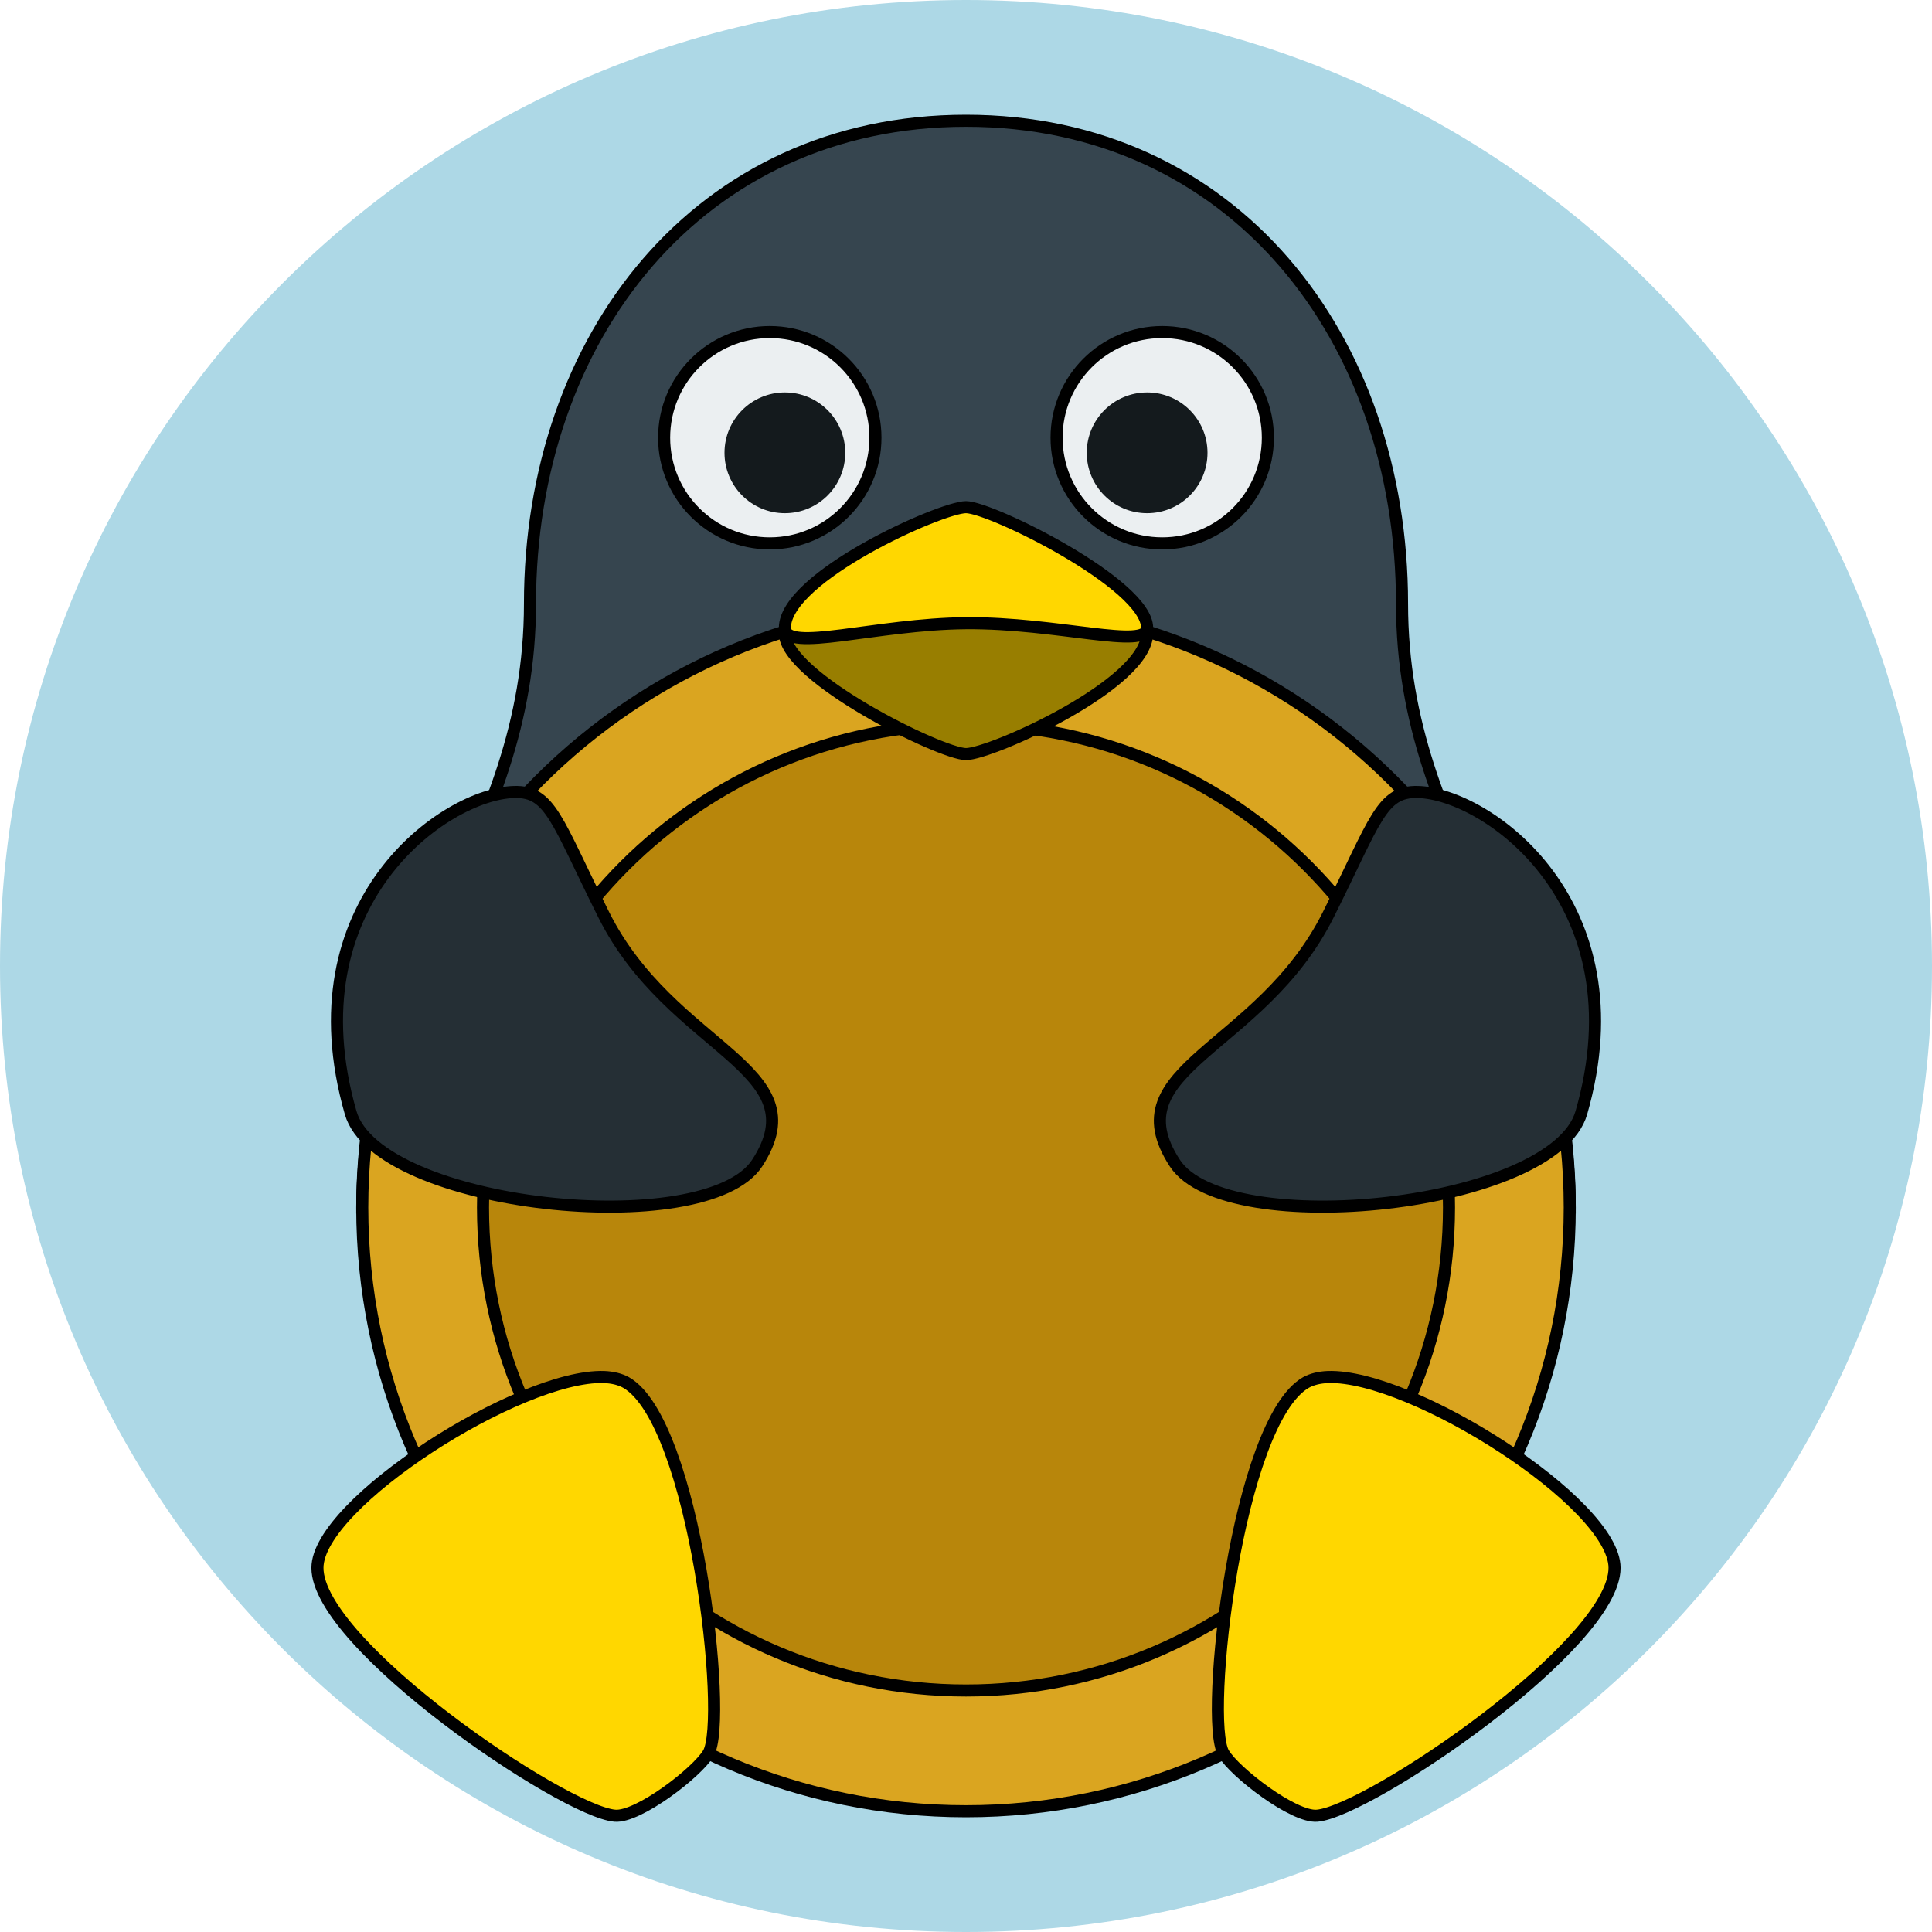
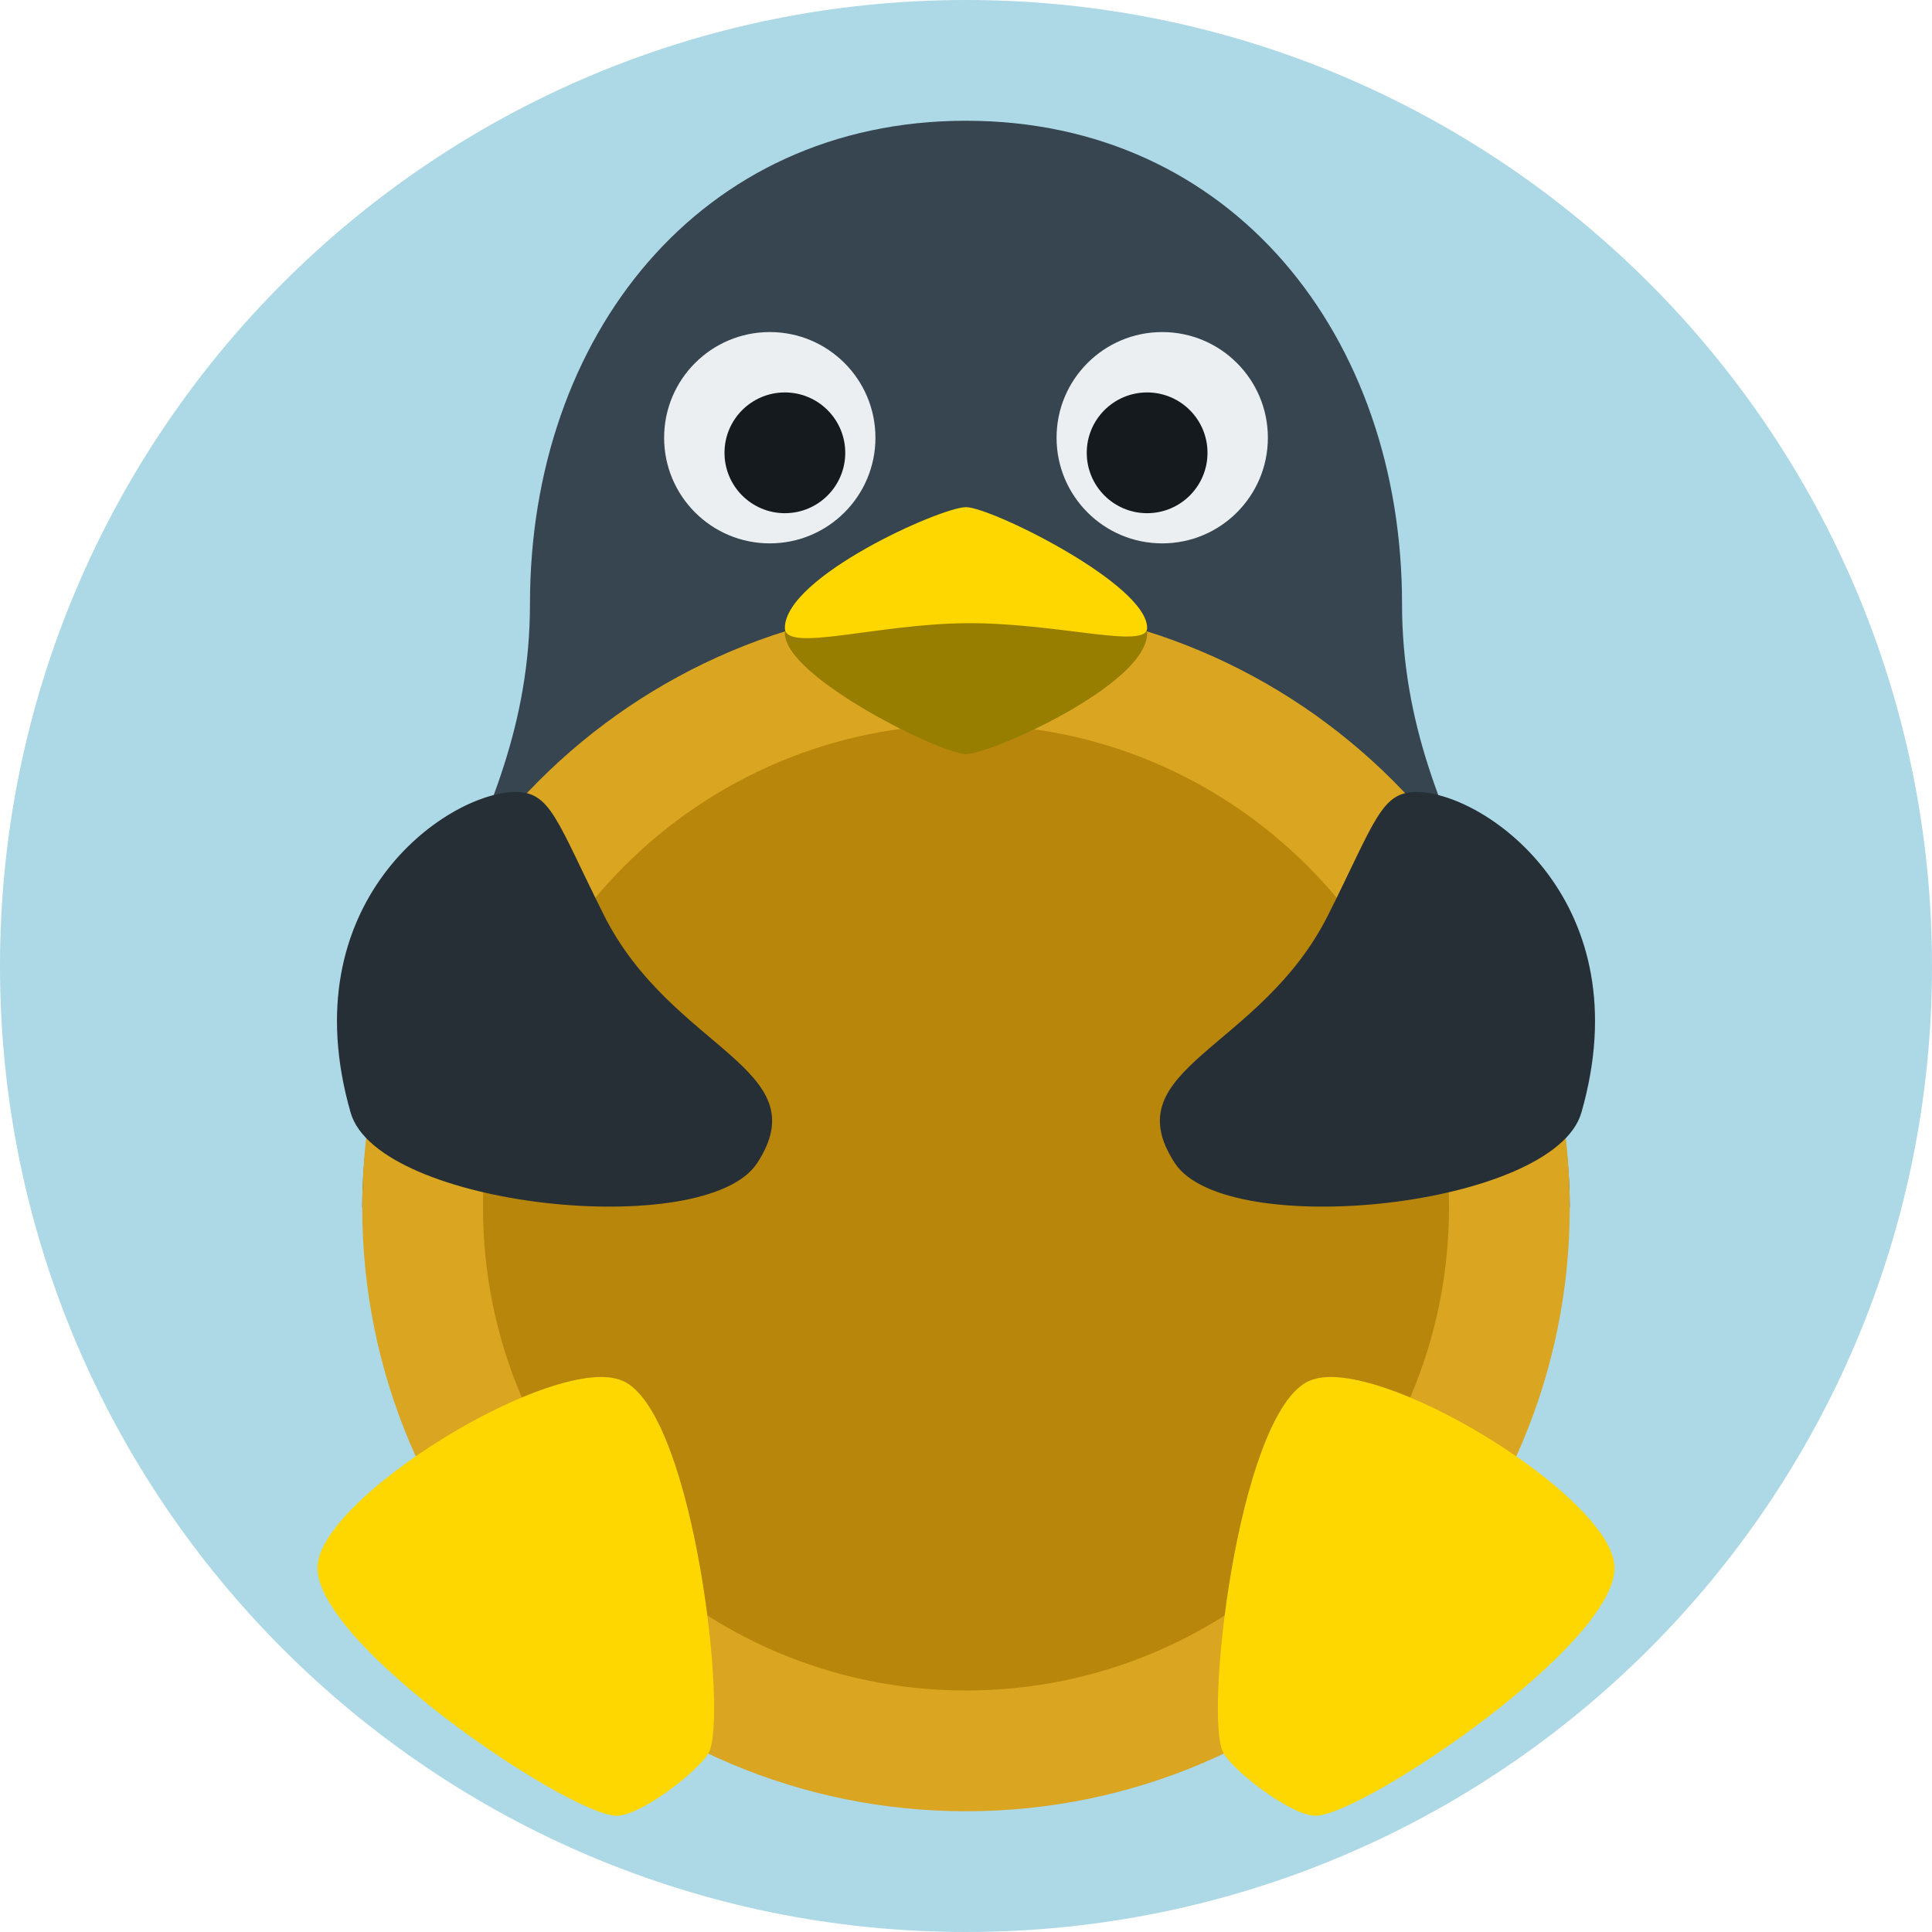
<svg xmlns="http://www.w3.org/2000/svg" width="16" height="16" viewBox="0 0 16 16" version="1.1" id="svg1">
  <defs id="defs1" />
-   <circle style="fill:#add8e6" id="path12" cx="-8" cy="8" r="8" transform="scale(-1,1)" />
-   <path id="path4" style="fill:#36454f;stroke:#000000;stroke-opacity:1;stroke-width:0.1;stroke-dasharray:none" d="M 8,1 C 5.791,1 4.389,2.791 4.389,5 4.389,7 3,8 3,10 H 13 C 13,8 11.611,7 11.611,5 11.611,2.791 10.209,1 8,1 Z" />
-   <path id="coin_border" style="fill:#daa520;fill-opacity:1;stroke:#000000;stroke-opacity:1;stroke-width:0.1;stroke-dasharray:none" d="M 8 5 A 5 5 0 0 0 3 10 A 5 5 0 0 0 8 15 A 5 5 0 0 0 13 10 A 5 5 0 0 0 8 5 z " />
-   <path id="coin_center" style="fill:#b8860b;fill-opacity:1;stroke:#000000;stroke-opacity:1;stroke-width:0.1;stroke-dasharray:none" d="M 8 6 A 4 4 0 0 0 4 10 A 4 4 0 0 0 8 14 A 4 4 0 0 0 12 10 A 4 4 0 0 0 8 6 z " />
-   <path id="wings" style="fill:#252f35;stroke:#000000;stroke-width:0.1;stroke-dasharray:none;stroke-opacity:1" d="M 4.258,6.559 C 3.687,6.573 2.404,7.476 2.904,9.215 3.13,9.999 5.844,10.282 6.27,9.633 6.787,8.843 5.561,8.698 5,7.576 4.607,6.791 4.561,6.551 4.258,6.559 Z m 7.484,0 C 11.439,6.551 11.393,6.791 11,7.576 10.439,8.698 9.213,8.843 9.73,9.633 10.156,10.282 12.87,9.999 13.096,9.215 13.596,7.476 12.313,6.573 11.742,6.559 Z" />
-   <path id="path5" style="fill:#ffd700;stroke:#000000;stroke-width:0.1;stroke-dasharray:none;stroke-opacity:1" d="M 5.002 11.404 C 4.306 11.382 2.629 12.45 2.629 12.984 C 2.628 13.622 4.664 15 5.092 15.037 C 5.285 15.054 5.773 14.679 5.867 14.52 C 6.032 14.24 5.754 11.773 5.184 11.449 C 5.135 11.422 5.074 11.407 5.002 11.404 z M 10.998 11.404 C 10.926 11.407 10.865 11.422 10.816 11.449 C 10.246 11.773 9.968 14.24 10.133 14.52 C 10.227 14.679 10.715 15.054 10.908 15.037 C 11.336 15 13.372 13.622 13.371 12.984 C 13.371 12.45 11.694 11.382 10.998 11.404 z " />
-   <path id="eyes" style="fill:#ebeff1;stroke-width:0.1;stroke:#000000;stroke-opacity:1;stroke-dasharray:none" d="M 6.375 2.75 A 0.875 0.875 0 0 0 5.5 3.625 A 0.875 0.875 0 0 0 6.375 4.5 A 0.875 0.875 0 0 0 7.25 3.625 A 0.875 0.875 0 0 0 6.375 2.75 z M 9.625 2.75 A 0.875 0.875 0 0 0 8.75 3.625 A 0.875 0.875 0 0 0 9.625 4.5 A 0.875 0.875 0 0 0 10.5 3.625 A 0.875 0.875 0 0 0 9.625 2.75 z " />
-   <path id="beak_down" style="fill:#987e00;fill-opacity:1;stroke:#000000;stroke-opacity:1;stroke-width:0.1;stroke-dasharray:none" d="M 9.5,5.245 C 9.5,5.667 8.207,6.245 8,6.245 c -0.207,0 -1.5,-0.638 -1.5,-1 -3.81e-4,-0.362 3,-0.423 3,0 z" />
-   <path id="beak_up" style="fill:#ffd700;fill-opacity:1;stroke:#000000;stroke-opacity:1;stroke-width:0.1;stroke-dasharray:none" d="m 6.5,5.2 c 3.81e-4,-0.423 1.293,-1 1.5,-1 0.207,0 1.5,0.638 1.5,1 C 9.5,5.383 8.757,5.155 8,5.161 7.257,5.167 6.5,5.409 6.5,5.2 Z" />
-   <path id="path3" style="fill:#141a1d" d="M 6.5 3.25 A 0.5 0.5 0 0 0 6 3.75 A 0.5 0.5 0 0 0 6.5 4.25 A 0.5 0.5 0 0 0 7 3.75 A 0.5 0.5 0 0 0 6.5 3.25 z M 9.5 3.25 A 0.5 0.5 0 0 0 9 3.75 A 0.5 0.5 0 0 0 9.5 4.25 A 0.5 0.5 0 0 0 10 3.75 A 0.5 0.5 0 0 0 9.5 3.25 z " />
+   <circle style="fill:#add8e6;stroke:none" id="path12" cx="-8" cy="8" r="8" transform="scale(-1,1)" />
+   <path id="path4" style="fill:#36454f;stroke:none;stroke-opacity:1;stroke-width:0.1;stroke-dasharray:none" d="M 8,1 C 5.791,1 4.389,2.791 4.389,5 4.389,7 3,8 3,10 H 13 C 13,8 11.611,7 11.611,5 11.611,2.791 10.209,1 8,1 Z" />
+   <path id="coin_border" style="fill:#daa520;fill-opacity:1;stroke:none;stroke-opacity:1;stroke-width:0.1;stroke-dasharray:none" d="M 8 5 A 5 5 0 0 0 3 10 A 5 5 0 0 0 8 15 A 5 5 0 0 0 13 10 A 5 5 0 0 0 8 5 z " />
+   <path id="coin_center" style="fill:#b8860b;fill-opacity:1;stroke:none;stroke-opacity:1;stroke-width:0.1;stroke-dasharray:none" d="M 8 6 A 4 4 0 0 0 4 10 A 4 4 0 0 0 8 14 A 4 4 0 0 0 12 10 A 4 4 0 0 0 8 6 z " />
+   <path id="wings" style="fill:#252f35;stroke:none;stroke-width:0.1;stroke-dasharray:none;stroke-opacity:1" d="M 4.258,6.559 C 3.687,6.573 2.404,7.476 2.904,9.215 3.13,9.999 5.844,10.282 6.27,9.633 6.787,8.843 5.561,8.698 5,7.576 4.607,6.791 4.561,6.551 4.258,6.559 Z m 7.484,0 C 11.439,6.551 11.393,6.791 11,7.576 10.439,8.698 9.213,8.843 9.73,9.633 10.156,10.282 12.87,9.999 13.096,9.215 13.596,7.476 12.313,6.573 11.742,6.559 Z" />
+   <path id="path5" style="fill:#ffd700;stroke:none;stroke-width:0.1;stroke-dasharray:none;stroke-opacity:1" d="M 5.002 11.404 C 4.306 11.382 2.629 12.45 2.629 12.984 C 2.628 13.622 4.664 15 5.092 15.037 C 5.285 15.054 5.773 14.679 5.867 14.52 C 6.032 14.24 5.754 11.773 5.184 11.449 C 5.135 11.422 5.074 11.407 5.002 11.404 z M 10.998 11.404 C 10.926 11.407 10.865 11.422 10.816 11.449 C 10.246 11.773 9.968 14.24 10.133 14.52 C 10.227 14.679 10.715 15.054 10.908 15.037 C 11.336 15 13.372 13.622 13.371 12.984 C 13.371 12.45 11.694 11.382 10.998 11.404 z " />
+   <path id="eyes" style="fill:#ebeff1;stroke-width:0.1;stroke:none;stroke-opacity:1;stroke-dasharray:none" d="M 6.375 2.75 A 0.875 0.875 0 0 0 5.5 3.625 A 0.875 0.875 0 0 0 6.375 4.5 A 0.875 0.875 0 0 0 7.25 3.625 A 0.875 0.875 0 0 0 6.375 2.75 z M 9.625 2.75 A 0.875 0.875 0 0 0 8.75 3.625 A 0.875 0.875 0 0 0 9.625 4.5 A 0.875 0.875 0 0 0 10.5 3.625 A 0.875 0.875 0 0 0 9.625 2.75 z " />
+   <path id="beak_down" style="fill:#987e00;fill-opacity:1;stroke:none;stroke-opacity:1;stroke-width:0.1;stroke-dasharray:none" d="M 9.5,5.245 C 9.5,5.667 8.207,6.245 8,6.245 c -0.207,0 -1.5,-0.638 -1.5,-1 -3.81e-4,-0.362 3,-0.423 3,0 z" />
+   <path id="beak_up" style="fill:#ffd700;fill-opacity:1;stroke:none;stroke-opacity:1;stroke-width:0.1;stroke-dasharray:none" d="m 6.5,5.2 c 3.81e-4,-0.423 1.293,-1 1.5,-1 0.207,0 1.5,0.638 1.5,1 C 9.5,5.383 8.757,5.155 8,5.161 7.257,5.167 6.5,5.409 6.5,5.2 Z" />
+   <path id="path3" style="fill:#141a1d;stroke:none" d="M 6.5 3.25 A 0.5 0.5 0 0 0 6 3.75 A 0.5 0.5 0 0 0 6.5 4.25 A 0.5 0.5 0 0 0 7 3.75 A 0.5 0.5 0 0 0 6.5 3.25 z M 9.5 3.25 A 0.5 0.5 0 0 0 9 3.75 A 0.5 0.5 0 0 0 9.5 4.25 A 0.5 0.5 0 0 0 10 3.75 A 0.5 0.5 0 0 0 9.5 3.25 z " />
</svg>
